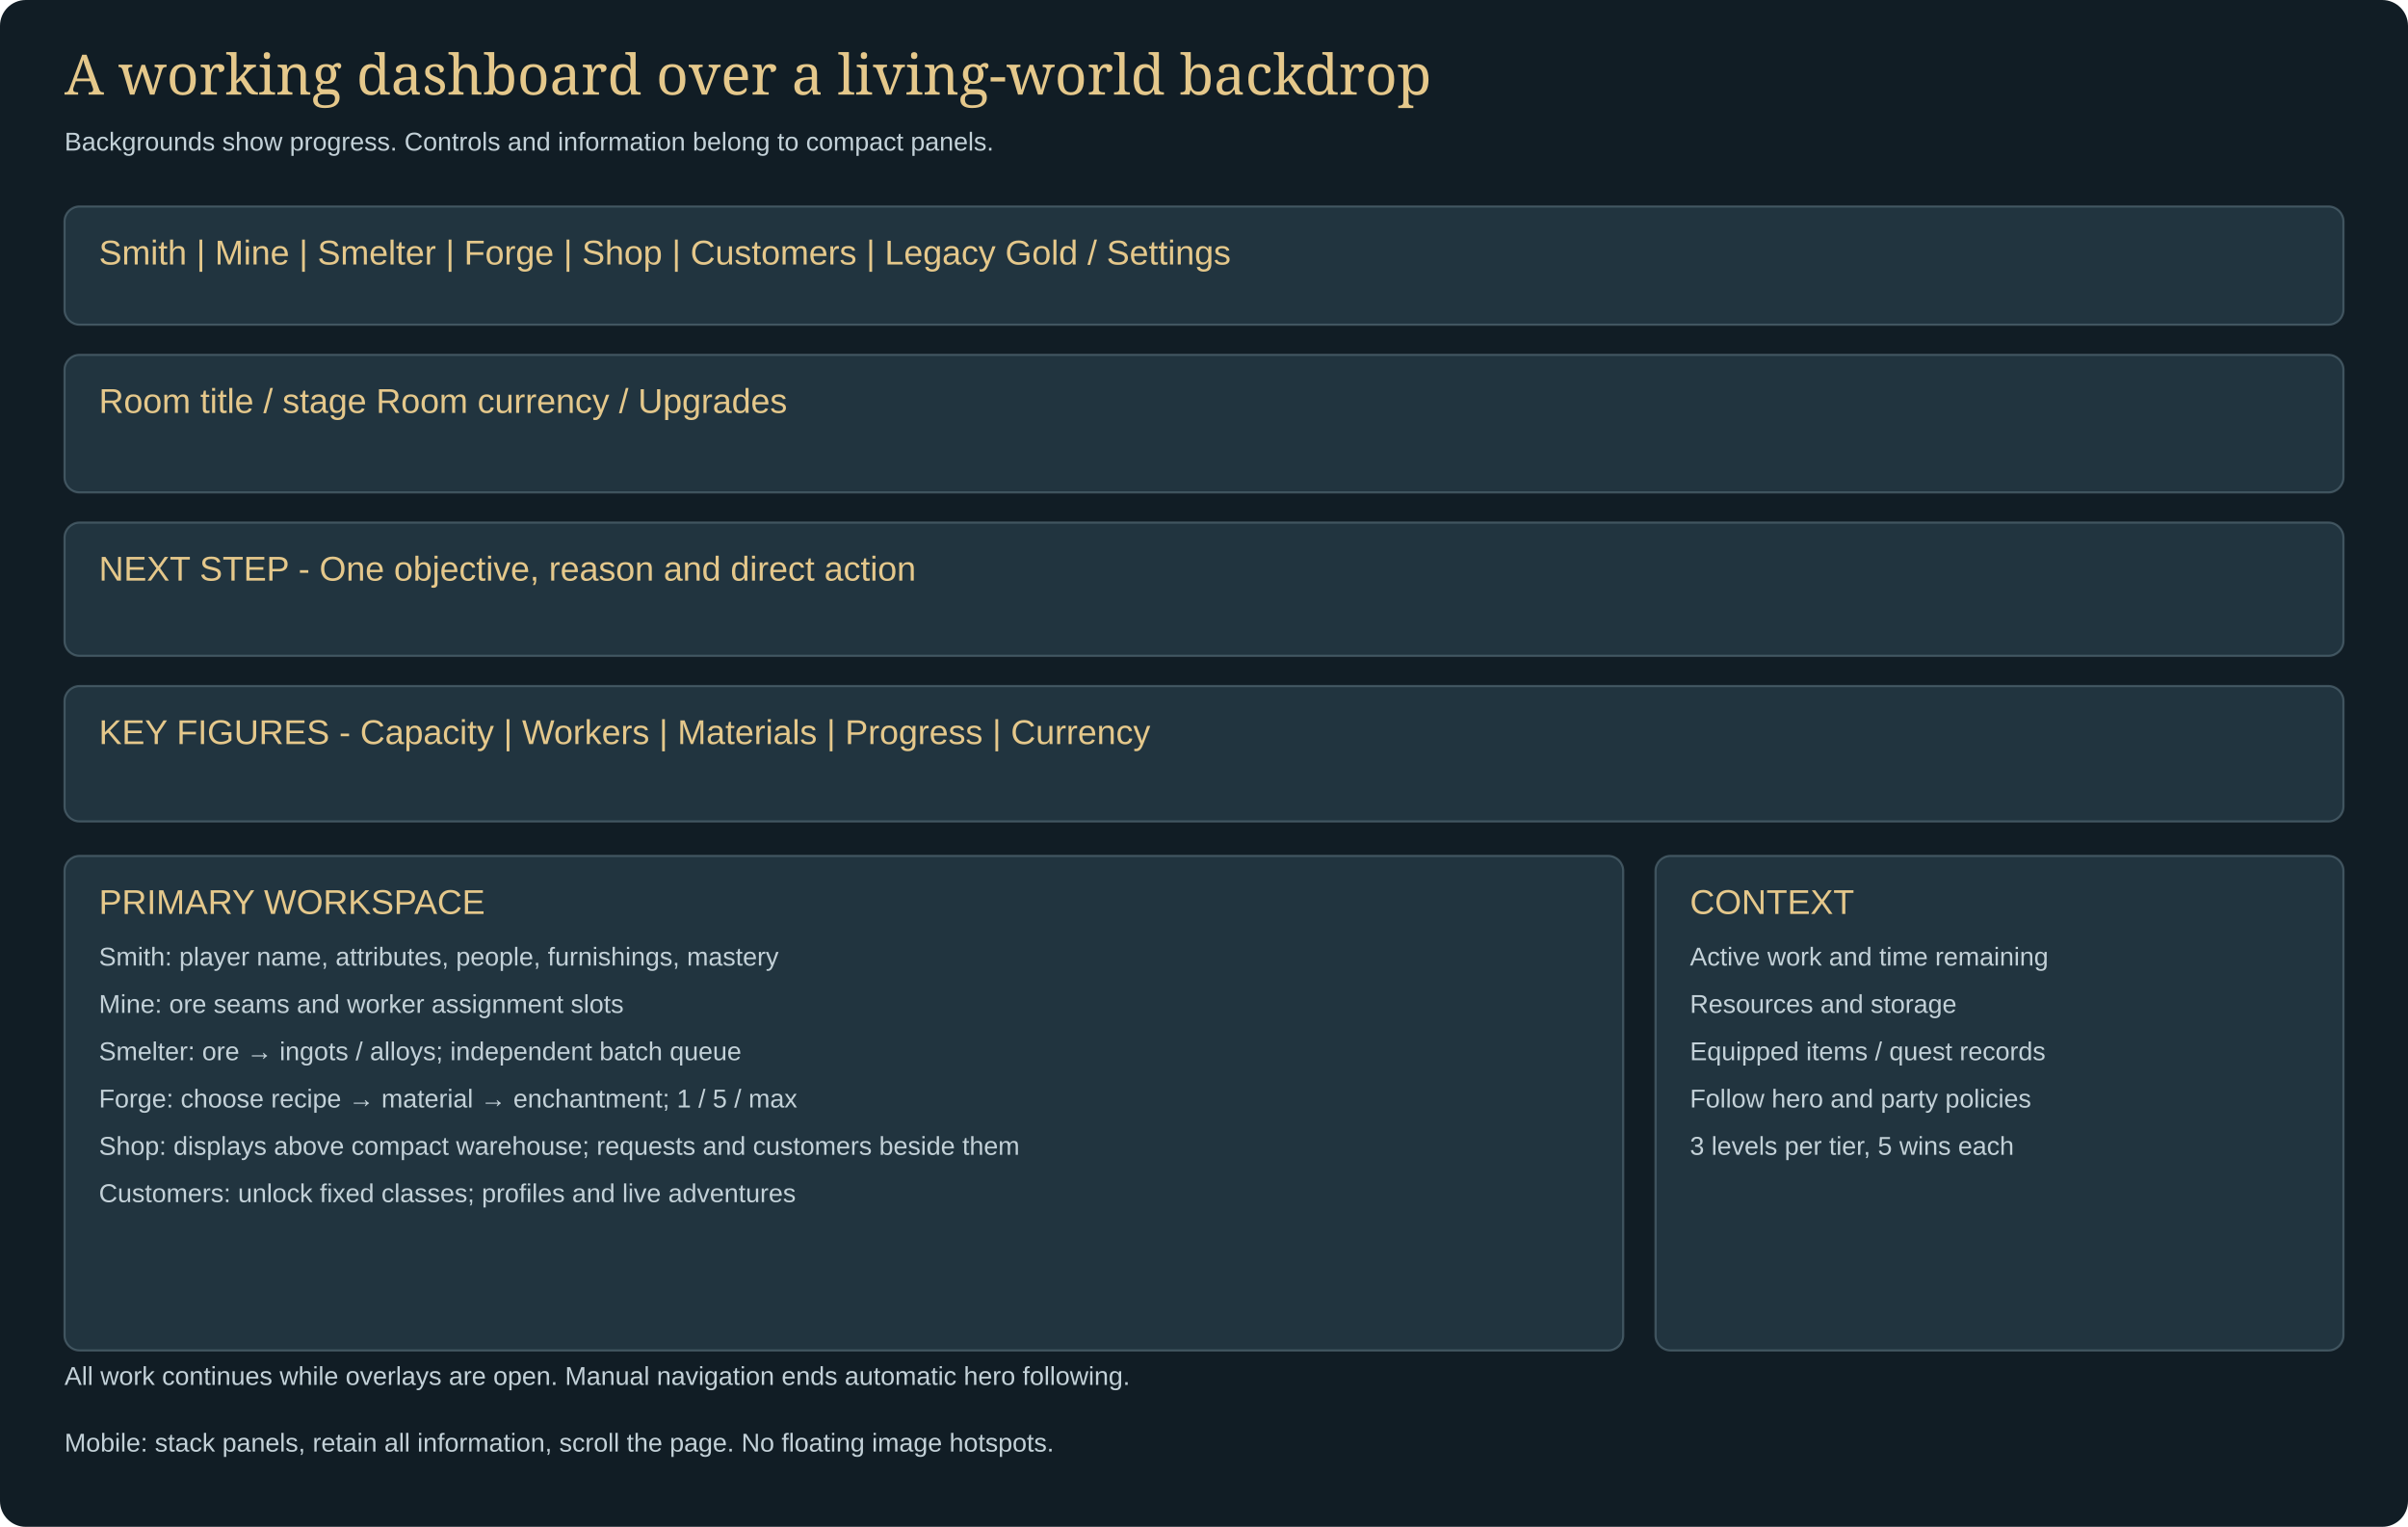
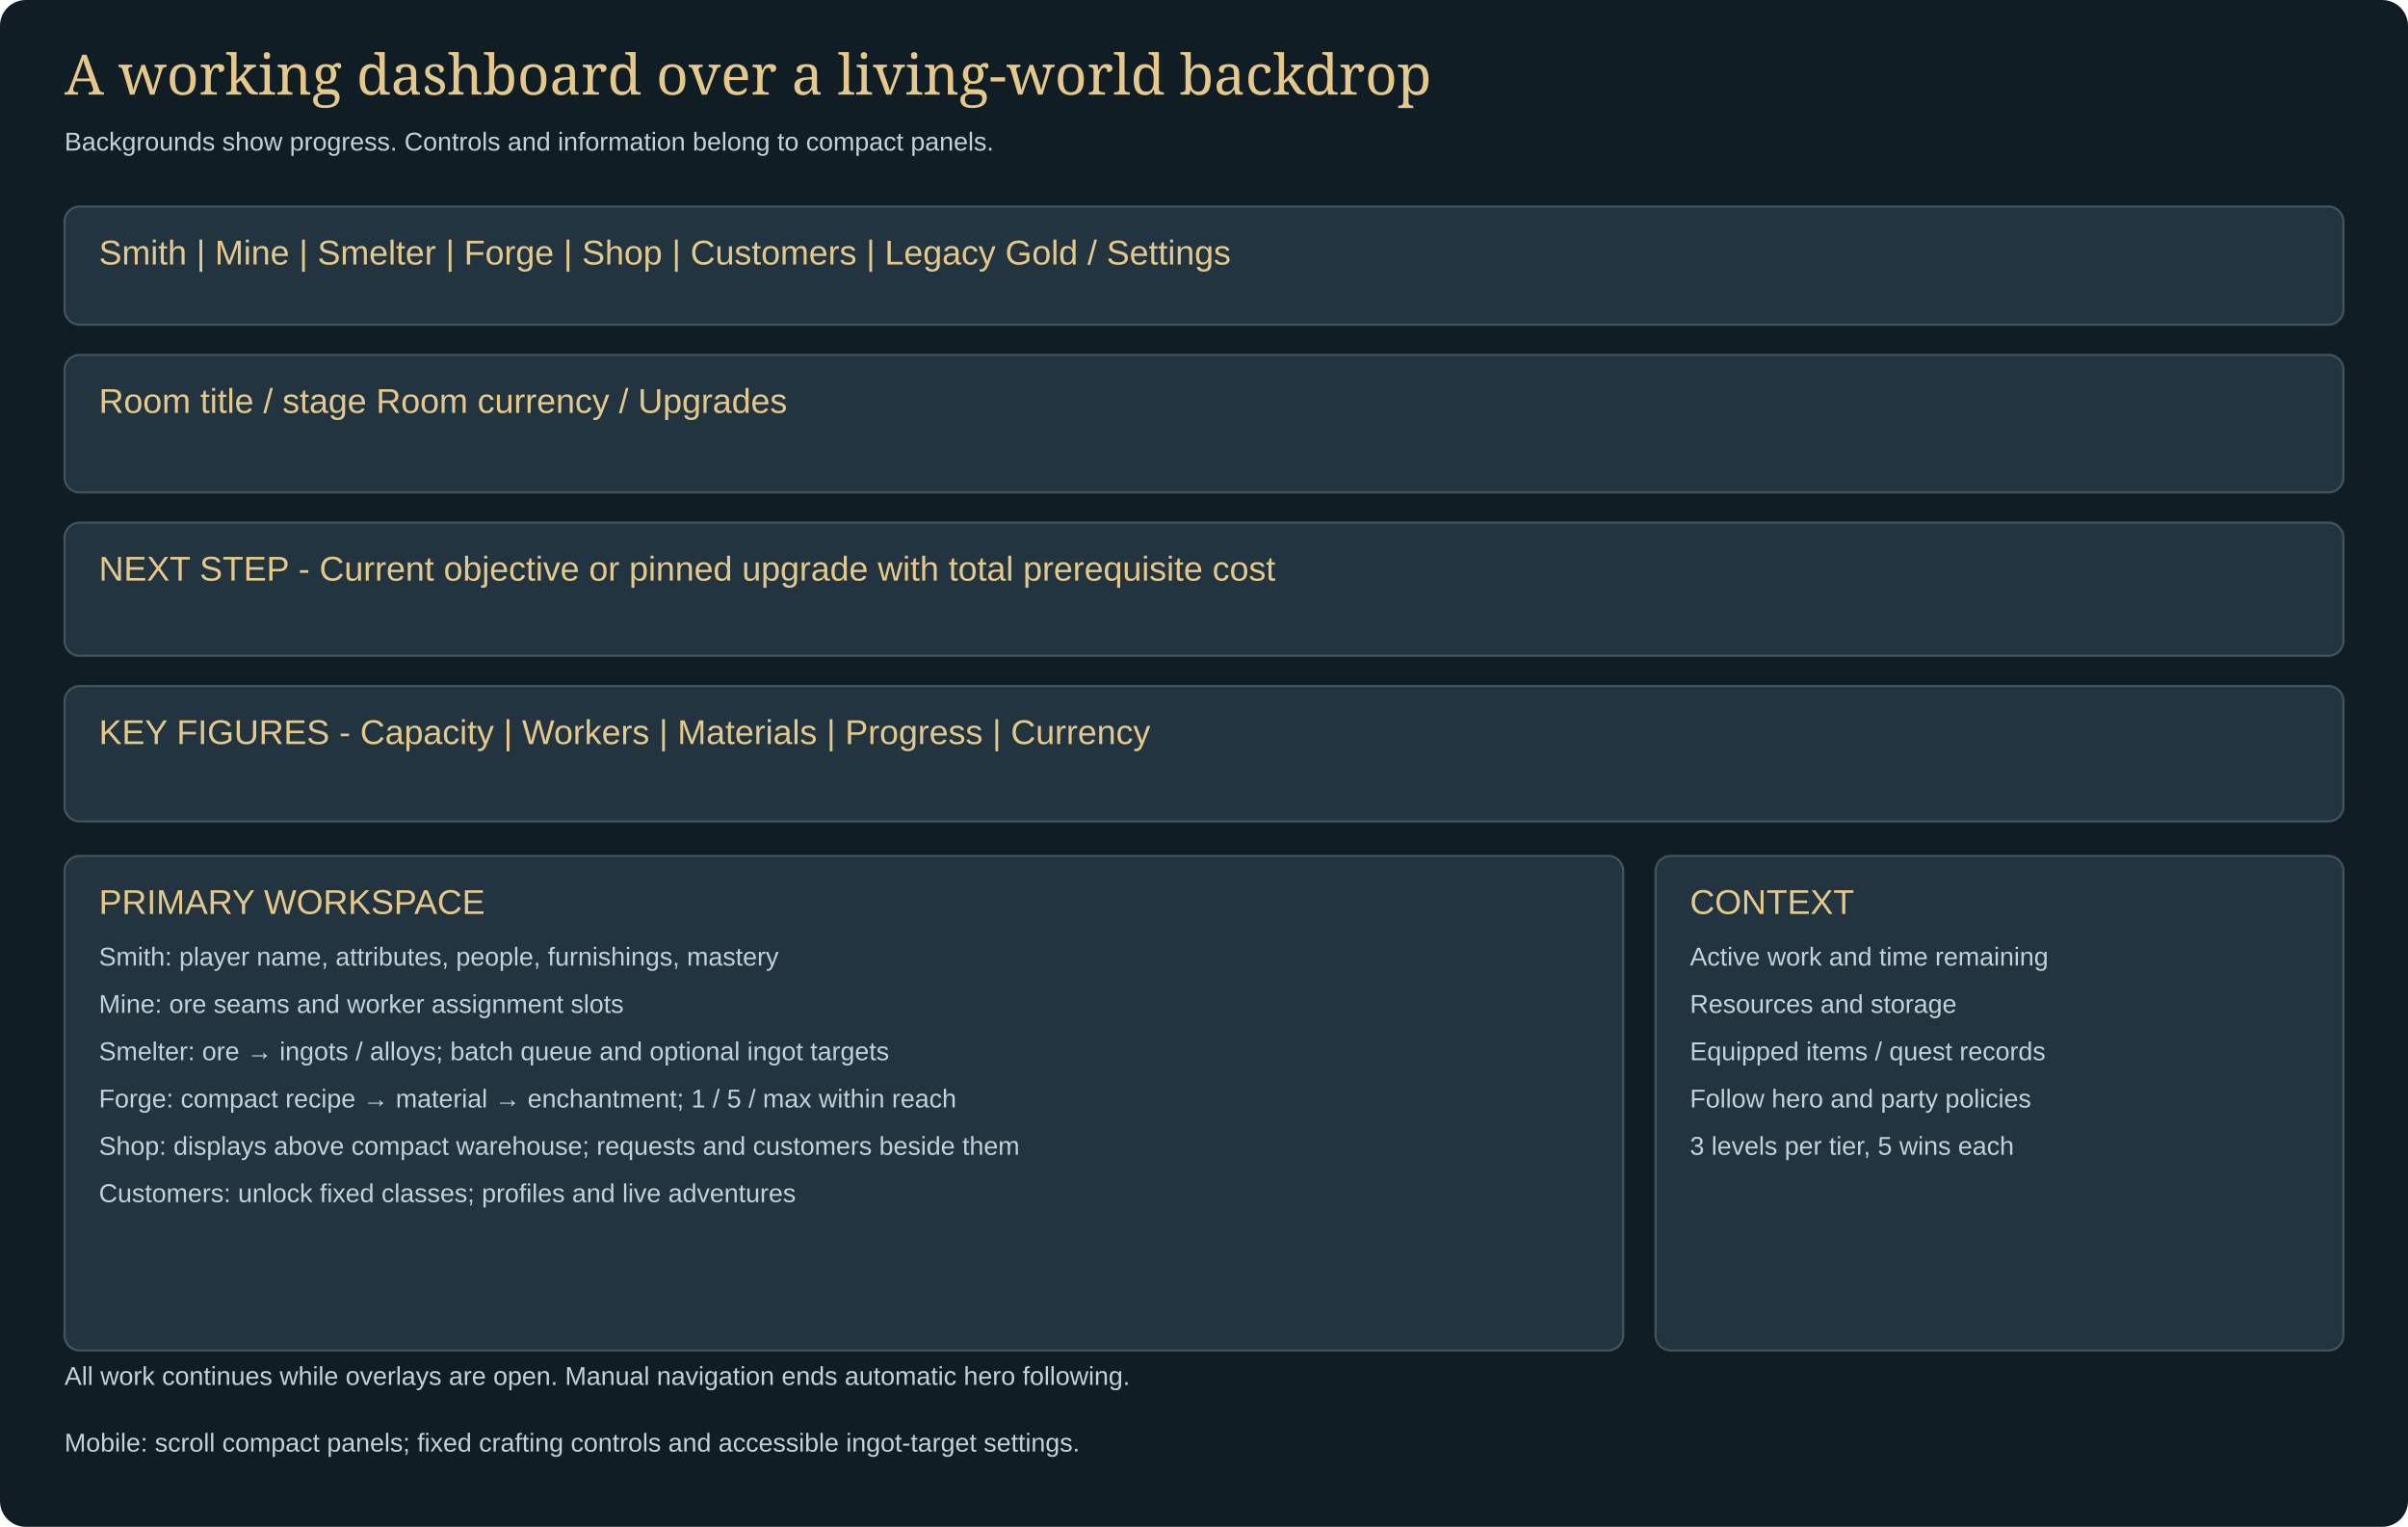
<svg xmlns="http://www.w3.org/2000/svg" class="company-diagram" width="1120" height="710" viewBox="0 0 1120 710" role="img">
  <style>svg.company-diagram text{font-family:Segoe UI,Arial;fill:#c3d1d8}svg.company-diagram .title{font:26px Georgia;fill:#e5c88b}svg.company-diagram .label{font-size:16px;fill:#e5c88b}svg.company-diagram .small{font-size:12px}</style>
  <rect width="100%" height="100%" rx="12" fill="#111d25" />
  <text x="30" y="44" class="title">A working dashboard over a living-world backdrop</text>
  <text x="30" y="70" class="small">Backgrounds show progress. Controls and information belong to compact panels.</text>
  <rect x="30" y="96" width="1060" height="55" rx="7" fill="#21343f" stroke="#69808c" stroke-opacity=".5" />
  <text x="46" y="123" class="label">Smith | Mine | Smelter | Forge | Shop | Customers | Legacy     Gold / Settings</text>
  <rect x="30" y="165" width="1060" height="64" rx="7" fill="#21343f" stroke="#69808c" stroke-opacity=".5" />
  <text x="46" y="192" class="label">Room title / stage                                    Room currency / Upgrades</text>
  <rect x="30" y="243" width="1060" height="62" rx="7" fill="#21343f" stroke="#69808c" stroke-opacity=".5" />
-   <text x="46" y="270" class="label">NEXT STEP  -  One objective, reason and direct action</text>
+   <text x="46" y="270" class="label">NEXT STEP  -  Current objective or pinned upgrade with total prerequisite cost</text>
  <rect x="30" y="319" width="1060" height="63" rx="7" fill="#21343f" stroke="#69808c" stroke-opacity=".5" />
  <text x="46" y="346" class="label">KEY FIGURES  -  Capacity | Workers | Materials | Progress | Currency</text>
  <rect x="30" y="398" width="725" height="230" rx="7" fill="#21343f" stroke="#69808c" stroke-opacity=".5" />
  <text x="46" y="425" class="label">PRIMARY WORKSPACE</text>
  <text x="46" y="449" class="small">Smith: player name, attributes, people, furnishings, mastery</text>
  <text x="46" y="471" class="small">Mine: ore seams and worker assignment slots</text>
-   <text x="46" y="493" class="small">Smelter: ore → ingots / alloys; independent batch queue</text>
-   <text x="46" y="515" class="small">Forge: choose recipe → material → enchantment; 1 / 5 / max</text>
+   <text x="46" y="493" class="small">Smelter: ore → ingots / alloys; batch queue and optional ingot targets</text>
+   <text x="46" y="515" class="small">Forge: compact recipe → material → enchantment; 1 / 5 / max within reach</text>
  <text x="46" y="537" class="small">Shop: displays above compact warehouse; requests and customers beside them</text>
  <text x="46" y="559" class="small">Customers: unlock fixed classes; profiles and live adventures</text>
  <rect x="770" y="398" width="320" height="230" rx="7" fill="#21343f" stroke="#69808c" stroke-opacity=".5" />
  <text x="786" y="425" class="label">CONTEXT</text>
  <text x="786" y="449" class="small">Active work and time remaining</text>
  <text x="786" y="471" class="small">Resources and storage</text>
  <text x="786" y="493" class="small">Equipped items / quest records</text>
  <text x="786" y="515" class="small">Follow hero and party policies</text>
  <text x="786" y="537" class="small">3 levels per tier, 5 wins each</text>
  <text x="30" y="644" class="small">All work continues while overlays are open. Manual navigation ends automatic hero following.</text>
-   <text x="30" y="675" class="small">Mobile: stack panels, retain all information, scroll the page. No floating image hotspots.</text>
+   <text x="30" y="675" class="small">Mobile: scroll compact panels; fixed crafting controls and accessible ingot-target settings.</text>
</svg>
